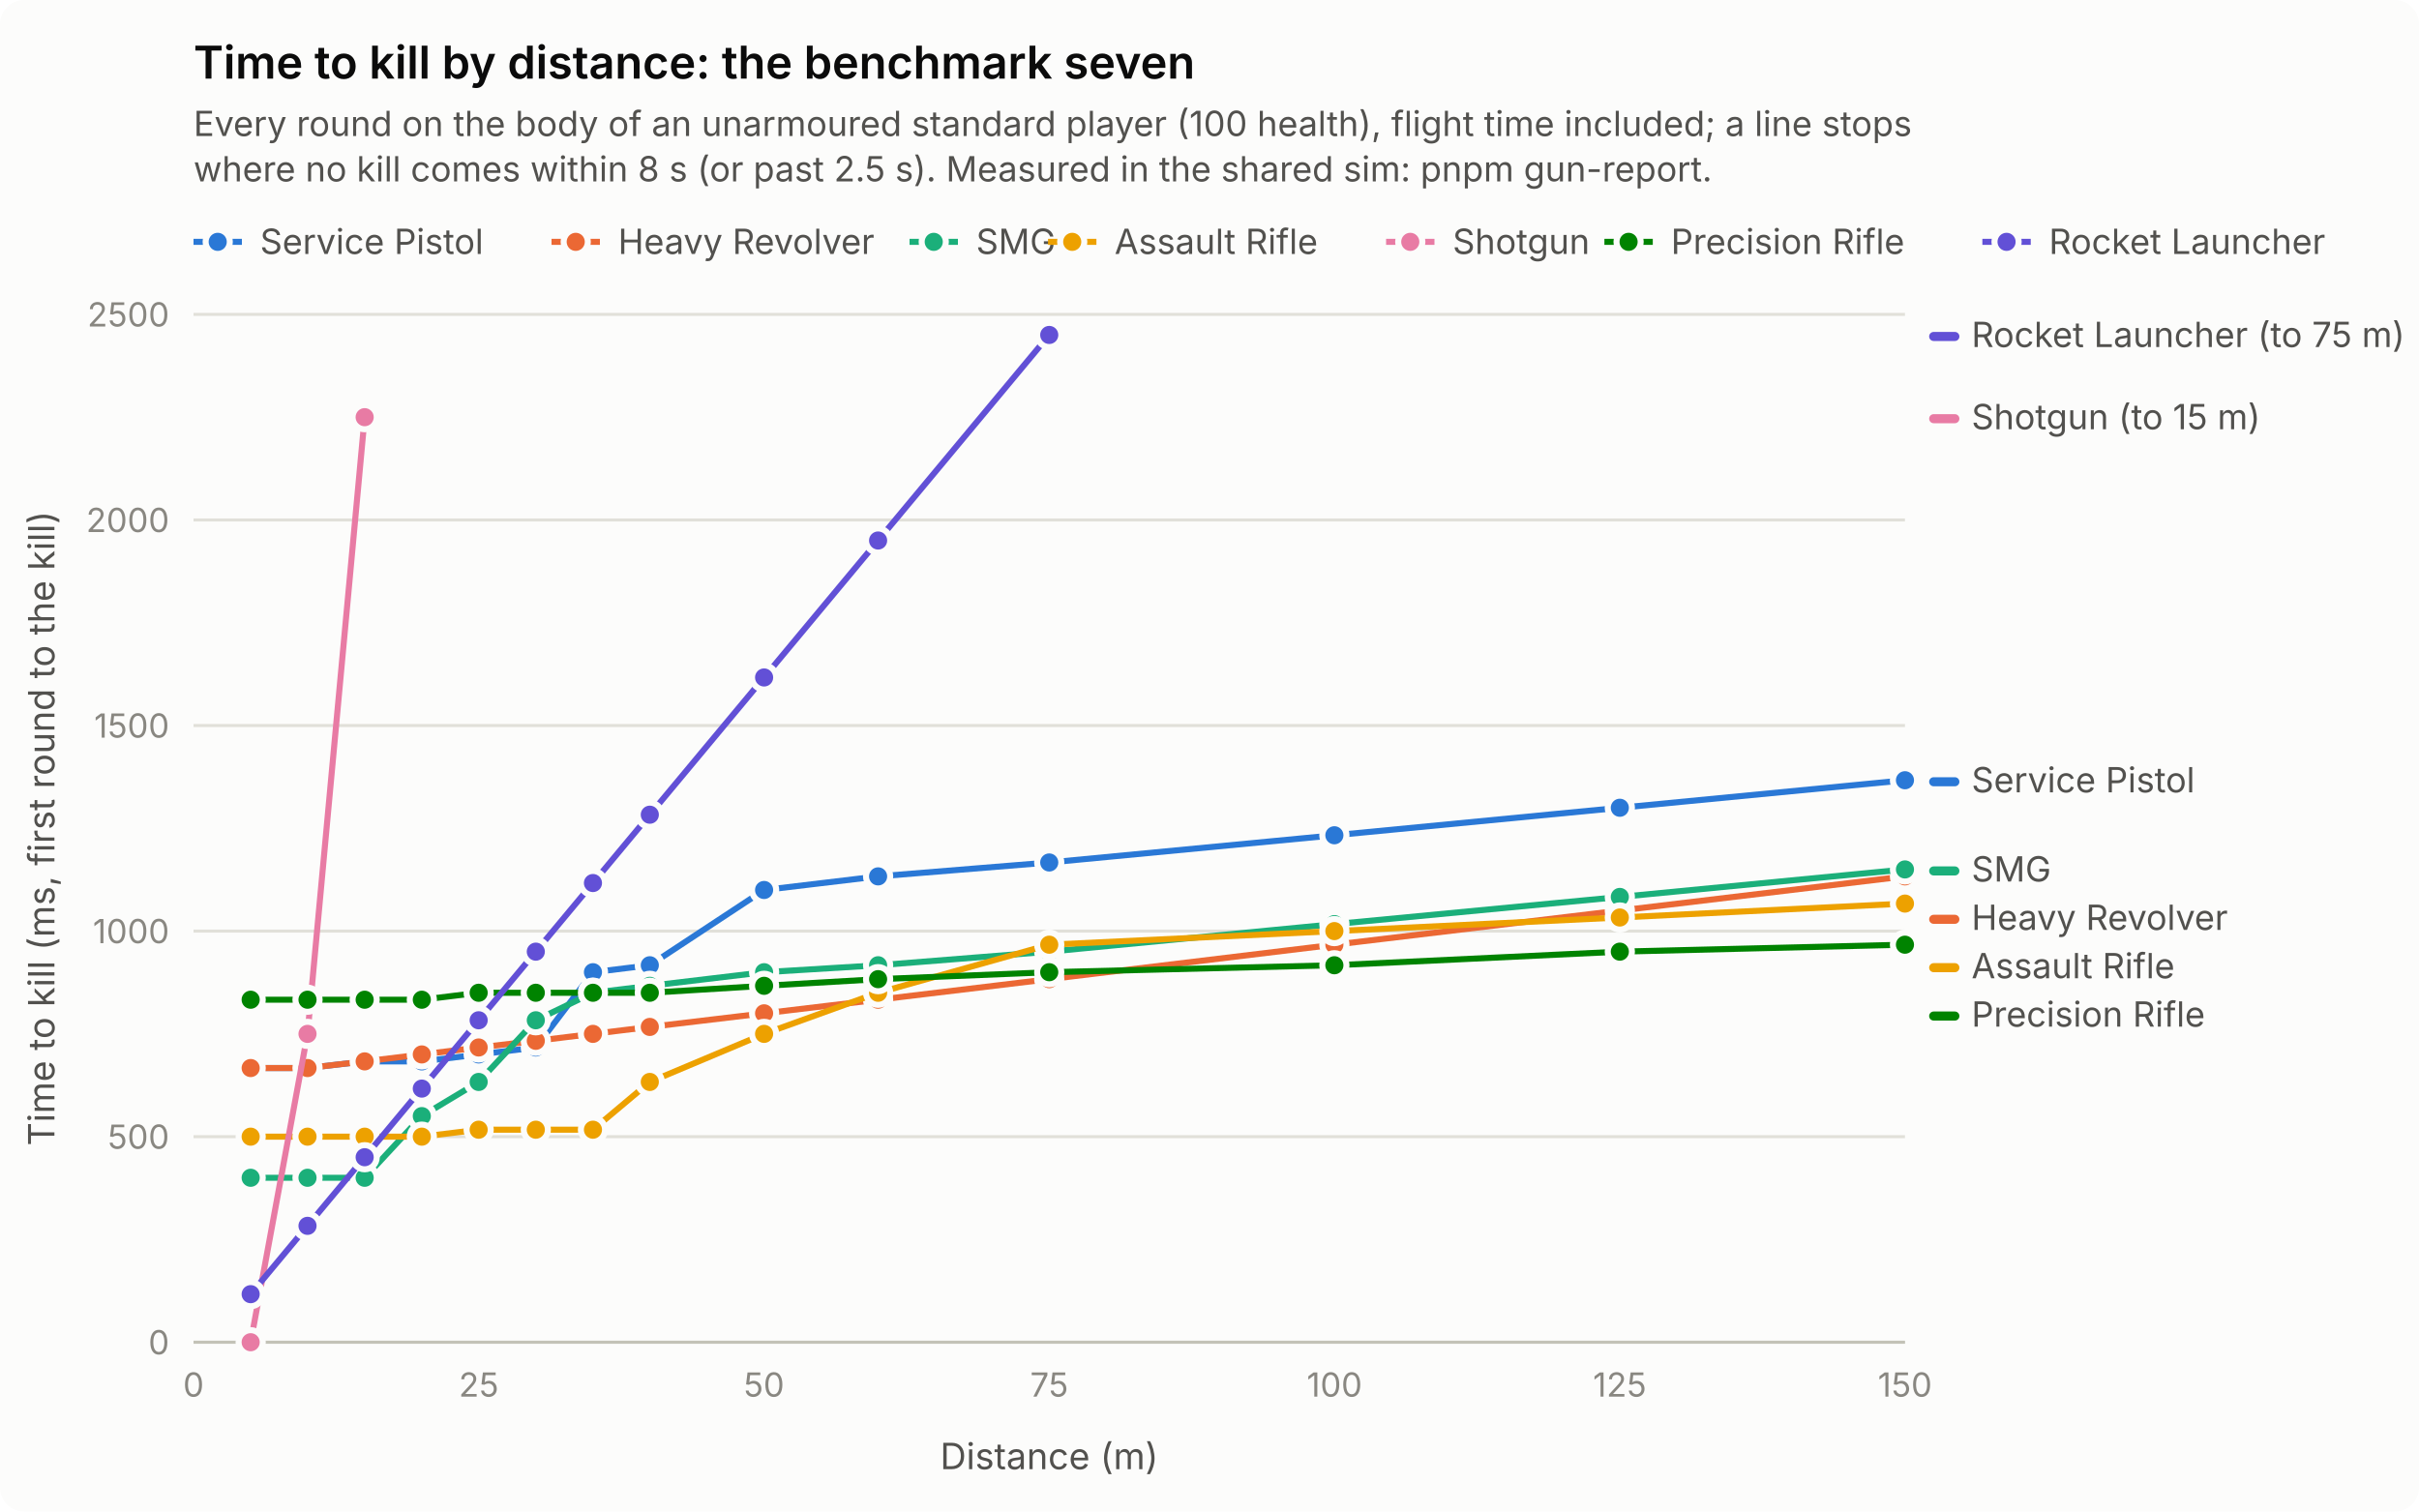
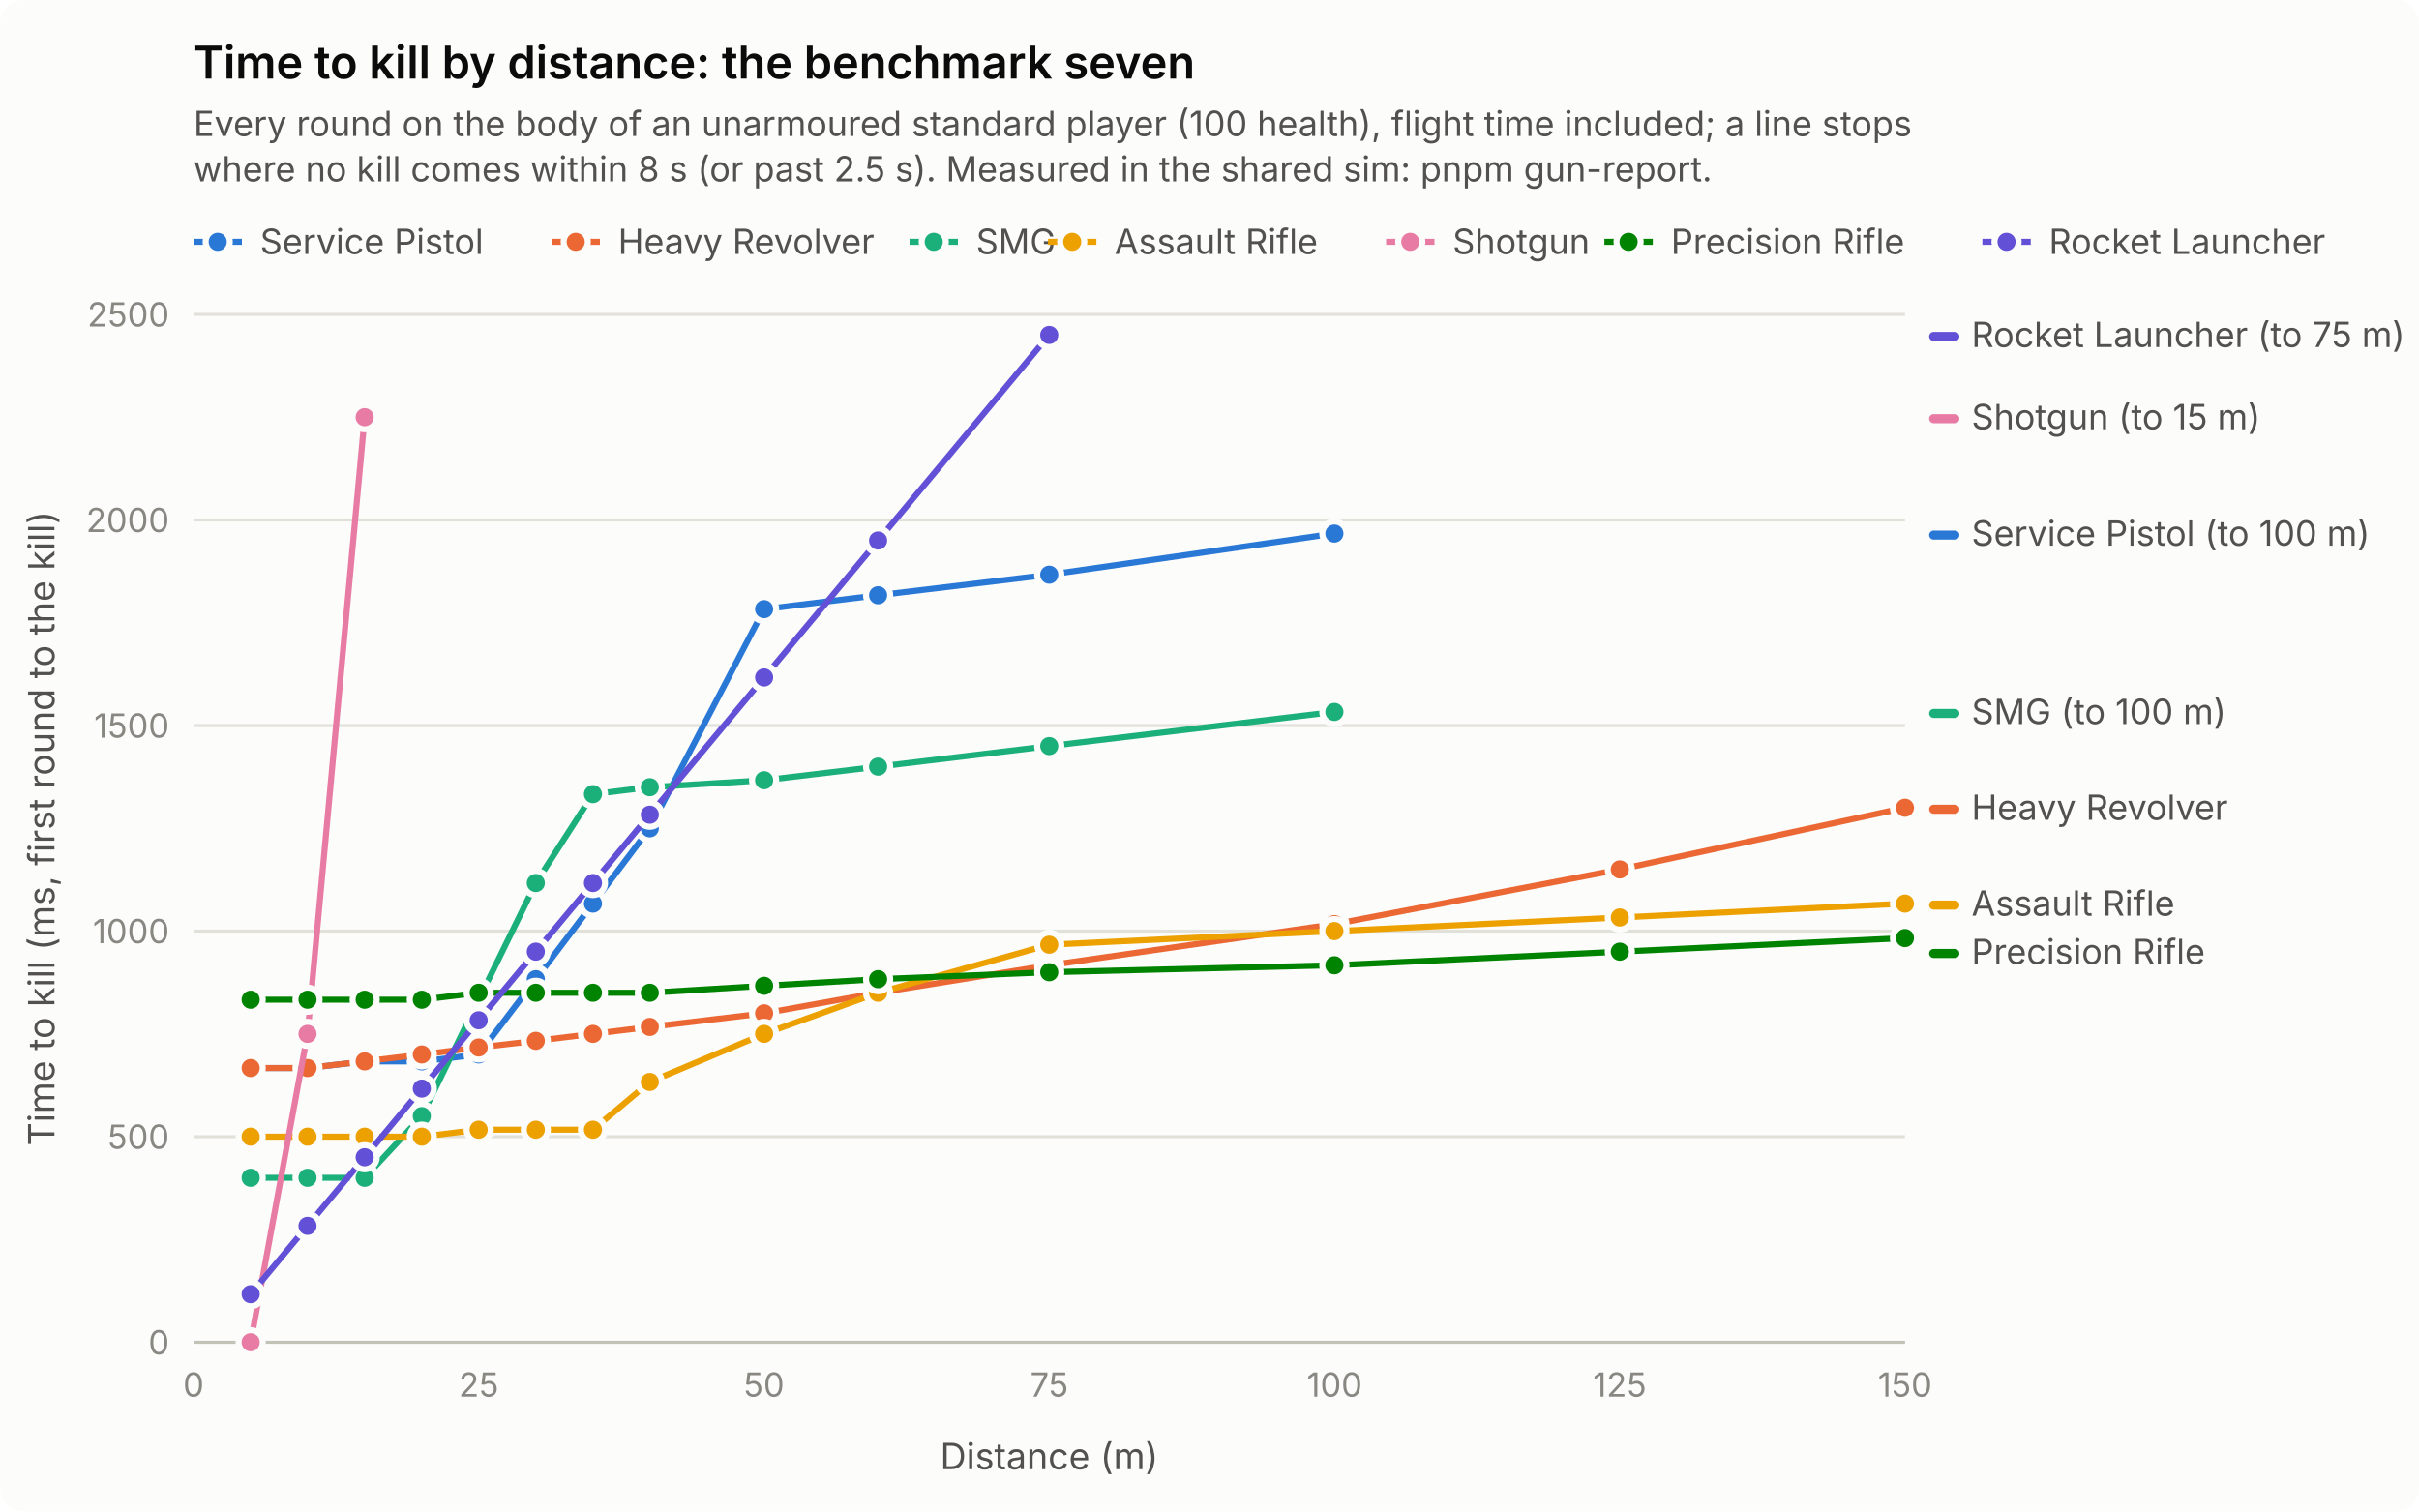
<svg xmlns="http://www.w3.org/2000/svg" viewBox="0 0 800 500" width="800" height="500" role="img" aria-label="Time to kill against distance for the seven benchmark weapons">
  <style>.bg{fill:#fcfcfb}.ink{fill:#0b0b0b}.ink2{fill:#52514e}.tick{fill:#898781;font-size:11px;font-variant-numeric:tabular-nums}.grid{stroke:#e1e0d9;stroke-width:1}.axis{stroke:#c3c2b7;stroke-width:1}.ring{stroke:#fcfcfb}.s0{stroke:#2a78d6}.d0{fill:#2a78d6}.k0{fill:#2a78d6}.s1{stroke:#eb6834}.d1{fill:#eb6834}.k1{fill:#eb6834}.s2{stroke:#1baf7a}.d2{fill:#1baf7a}.k2{fill:#1baf7a}.s3{stroke:#eda100}.d3{fill:#eda100}.k3{fill:#eda100}.s4{stroke:#e87ba4}.d4{fill:#e87ba4}.k4{fill:#e87ba4}.s5{stroke:#008300}.d5{fill:#008300}.k5{fill:#008300}.s6{stroke:#6250d6}.d6{fill:#6250d6}.k6{fill:#6250d6}@media (prefers-color-scheme: dark){.bg{fill:#1a1a19}.ink{fill:#f0efec}.ink2{fill:#c3c2b7}.grid{stroke:#2c2c2a}.axis{stroke:#383835}.ring{stroke:#1a1a19}.s0{stroke:#3987e5}.d0{fill:#3987e5}.k0{fill:#3987e5}.s1{stroke:#d95926}.d1{fill:#d95926}.k1{fill:#d95926}.s2{stroke:#199e70}.d2{fill:#199e70}.k2{fill:#199e70}.s3{stroke:#c98500}.d3{fill:#c98500}.k3{fill:#c98500}.s4{stroke:#d55181}.d4{fill:#d55181}.k4{fill:#d55181}.s5{stroke:#008300}.d5{fill:#008300}.k5{fill:#008300}.s6{stroke:#9085e9}.d6{fill:#9085e9}.k6{fill:#9085e9}}text{font-family:system-ui,-apple-system,"Segoe UI",sans-serif}</style>
  <rect class="bg" x="0" y="0" width="800" height="500" rx="8" />
  <text class="ink" x="64" y="26" font-size="15" font-weight="600">Time to kill by distance: the benchmark seven</text>
  <text class="ink2" x="64" y="45" font-size="11.5">Every round on the body of an unarmoured standard player (100 health), flight time included; a line stops</text>
  <text class="ink2" x="64" y="60" font-size="11.5">where no kill comes within 8 s (or past 2.5 s). Measured in the shared sim: pnpm gun-report.</text>
  <line class="s0" x1="64" x2="80" y1="80" y2="80" stroke-width="2" />
  <circle class="d0 ring" cx="72" cy="80" r="4" stroke-width="2" />
  <text class="ink2" x="86" y="84" font-size="11.5">Service Pistol</text>
  <line class="s1" x1="182.4" x2="198.4" y1="80" y2="80" stroke-width="2" />
  <circle class="d1 ring" cx="190.4" cy="80" r="4" stroke-width="2" />
  <text class="ink2" x="204.4" y="84" font-size="11.5">Heavy Revolver</text>
  <line class="s2" x1="300.8" x2="316.8" y1="80" y2="80" stroke-width="2" />
  <circle class="d2 ring" cx="308.8" cy="80" r="4" stroke-width="2" />
  <text class="ink2" x="322.8" y="84" font-size="11.5">SMG</text>
  <line class="s3" x1="346.6" x2="362.6" y1="80" y2="80" stroke-width="2" />
  <circle class="d3 ring" cx="354.6" cy="80" r="4" stroke-width="2" />
  <text class="ink2" x="368.6" y="84" font-size="11.5">Assault Rifle</text>
  <line class="s4" x1="458.4" x2="474.4" y1="80" y2="80" stroke-width="2" />
  <circle class="d4 ring" cx="466.4" cy="80" r="4" stroke-width="2" />
  <text class="ink2" x="480.4" y="84" font-size="11.5">Shotgun</text>
  <line class="s5" x1="530.6" x2="546.6" y1="80" y2="80" stroke-width="2" />
  <circle class="d5 ring" cx="538.6" cy="80" r="4" stroke-width="2" />
  <text class="ink2" x="552.6" y="84" font-size="11.5">Precision Rifle</text>
  <line class="s6" x1="655.6" x2="671.6" y1="80" y2="80" stroke-width="2" />
  <circle class="d6 ring" cx="663.6" cy="80" r="4" stroke-width="2" />
  <text class="ink2" x="677.6" y="84" font-size="11.5">Rocket Launcher</text>
  <line class="grid" x1="64" x2="630" y1="444" y2="444" />
  <text class="tick" x="56" y="448" text-anchor="end">0</text>
  <line class="grid" x1="64" x2="630" y1="376" y2="376" />
  <text class="tick" x="56" y="380" text-anchor="end">500</text>
  <line class="grid" x1="64" x2="630" y1="308" y2="308" />
  <text class="tick" x="56" y="312" text-anchor="end">1000</text>
  <line class="grid" x1="64" x2="630" y1="240" y2="240" />
  <text class="tick" x="56" y="244" text-anchor="end">1500</text>
  <line class="grid" x1="64" x2="630" y1="172" y2="172" />
  <text class="tick" x="56" y="176" text-anchor="end">2000</text>
  <line class="grid" x1="64" x2="630" y1="104" y2="104" />
  <text class="tick" x="56" y="108" text-anchor="end">2500</text>
  <text class="tick" x="64" y="462" text-anchor="middle">0</text>
  <text class="tick" x="158.333" y="462" text-anchor="middle">25</text>
  <text class="tick" x="252.667" y="462" text-anchor="middle">50</text>
  <text class="tick" x="347" y="462" text-anchor="middle">75</text>
  <text class="tick" x="441.333" y="462" text-anchor="middle">100</text>
  <text class="tick" x="535.667" y="462" text-anchor="middle">125</text>
  <text class="tick" x="630" y="462" text-anchor="middle">150</text>
  <line class="axis" x1="64" x2="630" y1="444" y2="444" />
-   <path class="s0" d="M82.9,353.3 L101.7,353.3 L120.6,351.1 L139.5,351.1 L158.3,348.8 L177.2,346.5 L196.1,321.6 L214.9,319.3 L252.7,294.4 L290.4,289.9 L347.0,285.3 L441.3,276.3 L535.7,267.2 L630.0,258.1" fill="none" stroke-width="2" stroke-linejoin="round" stroke-linecap="round" />
+   <path class="s0" d="M82.9,353.3 L101.7,353.3 L120.6,351.1 L139.5,351.1 L158.3,348.8 L177.2,323.9 L196.1,298.9 L214.9,274.0 L252.7,201.5 L290.4,196.9 L347.0,190.1 L441.3,176.5" fill="none" stroke-width="2" stroke-linejoin="round" stroke-linecap="round" />
  <circle class="d0 ring" cx="82.9" cy="353.3" r="4" stroke-width="2" />
  <circle class="d0 ring" cx="101.7" cy="353.3" r="4" stroke-width="2" />
  <circle class="d0 ring" cx="120.6" cy="351.1" r="4" stroke-width="2" />
  <circle class="d0 ring" cx="139.5" cy="351.1" r="4" stroke-width="2" />
  <circle class="d0 ring" cx="158.3" cy="348.8" r="4" stroke-width="2" />
-   <circle class="d0 ring" cx="177.2" cy="346.5" r="4" stroke-width="2" />
-   <circle class="d0 ring" cx="196.1" cy="321.6" r="4" stroke-width="2" />
-   <circle class="d0 ring" cx="214.9" cy="319.3" r="4" stroke-width="2" />
-   <circle class="d0 ring" cx="252.7" cy="294.4" r="4" stroke-width="2" />
-   <circle class="d0 ring" cx="290.4" cy="289.9" r="4" stroke-width="2" />
-   <circle class="d0 ring" cx="347.0" cy="285.3" r="4" stroke-width="2" />
-   <circle class="d0 ring" cx="441.3" cy="276.3" r="4" stroke-width="2" />
-   <circle class="d0 ring" cx="535.7" cy="267.2" r="4" stroke-width="2" />
-   <circle class="d0 ring" cx="630.0" cy="258.1" r="4" stroke-width="2" />
-   <path class="s1" d="M82.9,353.3 L101.7,353.3 L120.6,351.1 L139.5,348.8 L158.3,346.5 L177.2,344.3 L196.1,342.0 L214.9,339.7 L252.7,335.2 L290.4,330.7 L347.0,323.9 L441.3,312.5 L535.7,301.2 L630.0,289.9" fill="none" stroke-width="2" stroke-linejoin="round" stroke-linecap="round" />
+   <circle class="d0 ring" cx="177.2" cy="323.9" r="4" stroke-width="2" />
+   <circle class="d0 ring" cx="196.1" cy="298.9" r="4" stroke-width="2" />
+   <circle class="d0 ring" cx="214.9" cy="274.0" r="4" stroke-width="2" />
+   <circle class="d0 ring" cx="252.7" cy="201.5" r="4" stroke-width="2" />
+   <circle class="d0 ring" cx="290.4" cy="196.9" r="4" stroke-width="2" />
+   <circle class="d0 ring" cx="347.0" cy="190.1" r="4" stroke-width="2" />
+   <circle class="d0 ring" cx="441.3" cy="176.5" r="4" stroke-width="2" />
+   <path class="s1" d="M82.9,353.3 L101.7,353.3 L120.6,351.1 L139.5,348.8 L158.3,346.5 L177.2,344.3 L196.1,342.0 L214.9,339.7 L252.7,335.2 L290.4,328.4 L347.0,319.3 L441.3,305.7 L535.7,287.6 L630.0,267.2" fill="none" stroke-width="2" stroke-linejoin="round" stroke-linecap="round" />
  <circle class="d1 ring" cx="82.9" cy="353.3" r="4" stroke-width="2" />
  <circle class="d1 ring" cx="101.7" cy="353.3" r="4" stroke-width="2" />
  <circle class="d1 ring" cx="120.6" cy="351.1" r="4" stroke-width="2" />
  <circle class="d1 ring" cx="139.5" cy="348.8" r="4" stroke-width="2" />
  <circle class="d1 ring" cx="158.3" cy="346.5" r="4" stroke-width="2" />
  <circle class="d1 ring" cx="177.2" cy="344.3" r="4" stroke-width="2" />
  <circle class="d1 ring" cx="196.1" cy="342.0" r="4" stroke-width="2" />
  <circle class="d1 ring" cx="214.9" cy="339.7" r="4" stroke-width="2" />
  <circle class="d1 ring" cx="252.7" cy="335.2" r="4" stroke-width="2" />
-   <circle class="d1 ring" cx="290.4" cy="330.7" r="4" stroke-width="2" />
-   <circle class="d1 ring" cx="347.0" cy="323.9" r="4" stroke-width="2" />
-   <circle class="d1 ring" cx="441.3" cy="312.5" r="4" stroke-width="2" />
-   <circle class="d1 ring" cx="535.7" cy="301.2" r="4" stroke-width="2" />
-   <circle class="d1 ring" cx="630.0" cy="289.9" r="4" stroke-width="2" />
-   <path class="s2" d="M82.9,389.6 L101.7,389.6 L120.6,389.6 L139.5,369.2 L158.3,357.9 L177.2,337.5 L196.1,328.4 L214.9,326.1 L252.7,321.6 L290.4,319.3 L347.0,314.8 L441.3,305.7 L535.7,296.7 L630.0,287.6" fill="none" stroke-width="2" stroke-linejoin="round" stroke-linecap="round" />
+   <circle class="d1 ring" cx="290.4" cy="328.4" r="4" stroke-width="2" />
+   <circle class="d1 ring" cx="347.0" cy="319.3" r="4" stroke-width="2" />
+   <circle class="d1 ring" cx="441.3" cy="305.7" r="4" stroke-width="2" />
+   <circle class="d1 ring" cx="535.7" cy="287.6" r="4" stroke-width="2" />
+   <circle class="d1 ring" cx="630.0" cy="267.2" r="4" stroke-width="2" />
+   <path class="s2" d="M82.9,389.6 L101.7,389.6 L120.6,389.6 L139.5,369.2 L158.3,330.7 L177.2,292.1 L196.1,262.7 L214.9,260.4 L252.7,258.1 L290.4,253.6 L347.0,246.8 L441.3,235.5" fill="none" stroke-width="2" stroke-linejoin="round" stroke-linecap="round" />
  <circle class="d2 ring" cx="82.9" cy="389.6" r="4" stroke-width="2" />
  <circle class="d2 ring" cx="101.7" cy="389.6" r="4" stroke-width="2" />
  <circle class="d2 ring" cx="120.6" cy="389.6" r="4" stroke-width="2" />
  <circle class="d2 ring" cx="139.5" cy="369.2" r="4" stroke-width="2" />
-   <circle class="d2 ring" cx="158.3" cy="357.9" r="4" stroke-width="2" />
-   <circle class="d2 ring" cx="177.2" cy="337.5" r="4" stroke-width="2" />
-   <circle class="d2 ring" cx="196.1" cy="328.4" r="4" stroke-width="2" />
-   <circle class="d2 ring" cx="214.9" cy="326.1" r="4" stroke-width="2" />
-   <circle class="d2 ring" cx="252.7" cy="321.6" r="4" stroke-width="2" />
-   <circle class="d2 ring" cx="290.4" cy="319.3" r="4" stroke-width="2" />
-   <circle class="d2 ring" cx="347.0" cy="314.8" r="4" stroke-width="2" />
-   <circle class="d2 ring" cx="441.3" cy="305.7" r="4" stroke-width="2" />
-   <circle class="d2 ring" cx="535.7" cy="296.7" r="4" stroke-width="2" />
-   <circle class="d2 ring" cx="630.0" cy="287.6" r="4" stroke-width="2" />
+   <circle class="d2 ring" cx="158.3" cy="330.7" r="4" stroke-width="2" />
+   <circle class="d2 ring" cx="177.2" cy="292.1" r="4" stroke-width="2" />
+   <circle class="d2 ring" cx="196.1" cy="262.7" r="4" stroke-width="2" />
+   <circle class="d2 ring" cx="214.9" cy="260.4" r="4" stroke-width="2" />
+   <circle class="d2 ring" cx="252.7" cy="258.1" r="4" stroke-width="2" />
+   <circle class="d2 ring" cx="290.4" cy="253.6" r="4" stroke-width="2" />
+   <circle class="d2 ring" cx="347.0" cy="246.8" r="4" stroke-width="2" />
+   <circle class="d2 ring" cx="441.3" cy="235.5" r="4" stroke-width="2" />
  <path class="s3" d="M82.9,376.0 L101.7,376.0 L120.6,376.0 L139.5,376.0 L158.3,373.7 L177.2,373.7 L196.1,373.7 L214.9,357.9 L252.7,342.0 L290.4,328.4 L347.0,312.5 L441.3,308.0 L535.7,303.5 L630.0,298.9" fill="none" stroke-width="2" stroke-linejoin="round" stroke-linecap="round" />
  <circle class="d3 ring" cx="82.9" cy="376.0" r="4" stroke-width="2" />
  <circle class="d3 ring" cx="101.7" cy="376.0" r="4" stroke-width="2" />
  <circle class="d3 ring" cx="120.6" cy="376.0" r="4" stroke-width="2" />
  <circle class="d3 ring" cx="139.5" cy="376.0" r="4" stroke-width="2" />
  <circle class="d3 ring" cx="158.3" cy="373.7" r="4" stroke-width="2" />
  <circle class="d3 ring" cx="177.2" cy="373.7" r="4" stroke-width="2" />
  <circle class="d3 ring" cx="196.1" cy="373.7" r="4" stroke-width="2" />
  <circle class="d3 ring" cx="214.9" cy="357.9" r="4" stroke-width="2" />
  <circle class="d3 ring" cx="252.7" cy="342.0" r="4" stroke-width="2" />
  <circle class="d3 ring" cx="290.4" cy="328.4" r="4" stroke-width="2" />
  <circle class="d3 ring" cx="347.0" cy="312.5" r="4" stroke-width="2" />
  <circle class="d3 ring" cx="441.3" cy="308.0" r="4" stroke-width="2" />
  <circle class="d3 ring" cx="535.7" cy="303.5" r="4" stroke-width="2" />
  <circle class="d3 ring" cx="630.0" cy="298.9" r="4" stroke-width="2" />
  <path class="s4" d="M82.9,444.0 L101.7,342.0 L120.6,138.0" fill="none" stroke-width="2" stroke-linejoin="round" stroke-linecap="round" />
  <circle class="d4 ring" cx="82.9" cy="444.0" r="4" stroke-width="2" />
  <circle class="d4 ring" cx="101.7" cy="342.0" r="4" stroke-width="2" />
  <circle class="d4 ring" cx="120.6" cy="138.0" r="4" stroke-width="2" />
-   <path class="s5" d="M82.9,330.7 L101.7,330.7 L120.6,330.7 L139.5,330.7 L158.3,328.4 L177.2,328.4 L196.1,328.4 L214.9,328.4 L252.7,326.1 L290.4,323.9 L347.0,321.6 L441.3,319.3 L535.7,314.8 L630.0,312.5" fill="none" stroke-width="2" stroke-linejoin="round" stroke-linecap="round" />
+   <path class="s5" d="M82.9,330.7 L101.7,330.7 L120.6,330.7 L139.5,330.7 L158.3,328.4 L177.2,328.4 L196.1,328.4 L214.9,328.4 L252.7,326.1 L290.4,323.9 L347.0,321.6 L441.3,319.3 L535.7,314.8 L630.0,310.3" fill="none" stroke-width="2" stroke-linejoin="round" stroke-linecap="round" />
  <circle class="d5 ring" cx="82.9" cy="330.7" r="4" stroke-width="2" />
  <circle class="d5 ring" cx="101.7" cy="330.7" r="4" stroke-width="2" />
  <circle class="d5 ring" cx="120.6" cy="330.7" r="4" stroke-width="2" />
  <circle class="d5 ring" cx="139.5" cy="330.7" r="4" stroke-width="2" />
  <circle class="d5 ring" cx="158.3" cy="328.4" r="4" stroke-width="2" />
  <circle class="d5 ring" cx="177.2" cy="328.4" r="4" stroke-width="2" />
  <circle class="d5 ring" cx="196.1" cy="328.4" r="4" stroke-width="2" />
  <circle class="d5 ring" cx="214.9" cy="328.4" r="4" stroke-width="2" />
  <circle class="d5 ring" cx="252.7" cy="326.1" r="4" stroke-width="2" />
  <circle class="d5 ring" cx="290.4" cy="323.9" r="4" stroke-width="2" />
  <circle class="d5 ring" cx="347.0" cy="321.6" r="4" stroke-width="2" />
  <circle class="d5 ring" cx="441.3" cy="319.3" r="4" stroke-width="2" />
  <circle class="d5 ring" cx="535.7" cy="314.8" r="4" stroke-width="2" />
-   <circle class="d5 ring" cx="630.0" cy="312.5" r="4" stroke-width="2" />
+   <circle class="d5 ring" cx="630.0" cy="310.3" r="4" stroke-width="2" />
  <path class="s6" d="M82.9,428.1 L101.7,405.5 L120.6,382.8 L139.5,360.1 L158.3,337.5 L177.2,314.8 L196.1,292.1 L214.9,269.5 L252.7,224.1 L290.4,178.8 L347.0,110.8" fill="none" stroke-width="2" stroke-linejoin="round" stroke-linecap="round" />
  <circle class="d6 ring" cx="82.9" cy="428.1" r="4" stroke-width="2" />
  <circle class="d6 ring" cx="101.7" cy="405.5" r="4" stroke-width="2" />
  <circle class="d6 ring" cx="120.6" cy="382.8" r="4" stroke-width="2" />
  <circle class="d6 ring" cx="139.5" cy="360.1" r="4" stroke-width="2" />
  <circle class="d6 ring" cx="158.3" cy="337.5" r="4" stroke-width="2" />
  <circle class="d6 ring" cx="177.2" cy="314.8" r="4" stroke-width="2" />
  <circle class="d6 ring" cx="196.1" cy="292.1" r="4" stroke-width="2" />
  <circle class="d6 ring" cx="214.9" cy="269.5" r="4" stroke-width="2" />
  <circle class="d6 ring" cx="252.7" cy="224.1" r="4" stroke-width="2" />
  <circle class="d6 ring" cx="290.4" cy="178.8" r="4" stroke-width="2" />
  <circle class="d6 ring" cx="347.0" cy="110.8" r="4" stroke-width="2" />
  <rect class="k6" x="638" y="109.8" width="10" height="3" rx="1.5" />
  <text class="ink2" x="652" y="114.8" font-size="11.5">Rocket Launcher (to 75 m)</text>
  <rect class="k4" x="638" y="137.0" width="10" height="3" rx="1.5" />
  <text class="ink2" x="652" y="142.0" font-size="11.5">Shotgun (to 15 m)</text>
-   <rect class="k0" x="638" y="257.1" width="10" height="3" rx="1.5" />
-   <text class="ink2" x="652" y="262.1" font-size="11.5">Service Pistol</text>
-   <rect class="k2" x="638" y="286.6" width="10" height="3" rx="1.5" />
-   <text class="ink2" x="652" y="291.6" font-size="11.5">SMG</text>
-   <rect class="k1" x="638" y="302.6" width="10" height="3" rx="1.5" />
-   <text class="ink2" x="652" y="307.6" font-size="11.5">Heavy Revolver</text>
-   <rect class="k3" x="638" y="318.6" width="10" height="3" rx="1.5" />
-   <text class="ink2" x="652" y="323.6" font-size="11.5">Assault Rifle</text>
-   <rect class="k5" x="638" y="334.6" width="10" height="3" rx="1.5" />
-   <text class="ink2" x="652" y="339.6" font-size="11.5">Precision Rifle</text>
+   <rect class="k0" x="638" y="175.5" width="10" height="3" rx="1.5" />
+   <text class="ink2" x="652" y="180.5" font-size="11.5">Service Pistol (to 100 m)</text>
+   <rect class="k2" x="638" y="234.5" width="10" height="3" rx="1.5" />
+   <text class="ink2" x="652" y="239.5" font-size="11.5">SMG (to 100 m)</text>
+   <rect class="k1" x="638" y="266.2" width="10" height="3" rx="1.5" />
+   <text class="ink2" x="652" y="271.2" font-size="11.5">Heavy Revolver</text>
+   <rect class="k3" x="638" y="297.9" width="10" height="3" rx="1.5" />
+   <text class="ink2" x="652" y="302.9" font-size="11.5">Assault Rifle</text>
+   <rect class="k5" x="638" y="313.9" width="10" height="3" rx="1.5" />
+   <text class="ink2" x="652" y="318.9" font-size="11.5">Precision Rifle</text>
  <text class="ink2" x="347" y="486" font-size="12" text-anchor="middle">Distance (m)</text>
  <text class="ink2" transform="translate(18 274) rotate(-90)" font-size="12" text-anchor="middle">Time to kill (ms, first round to the kill)</text>
</svg>
